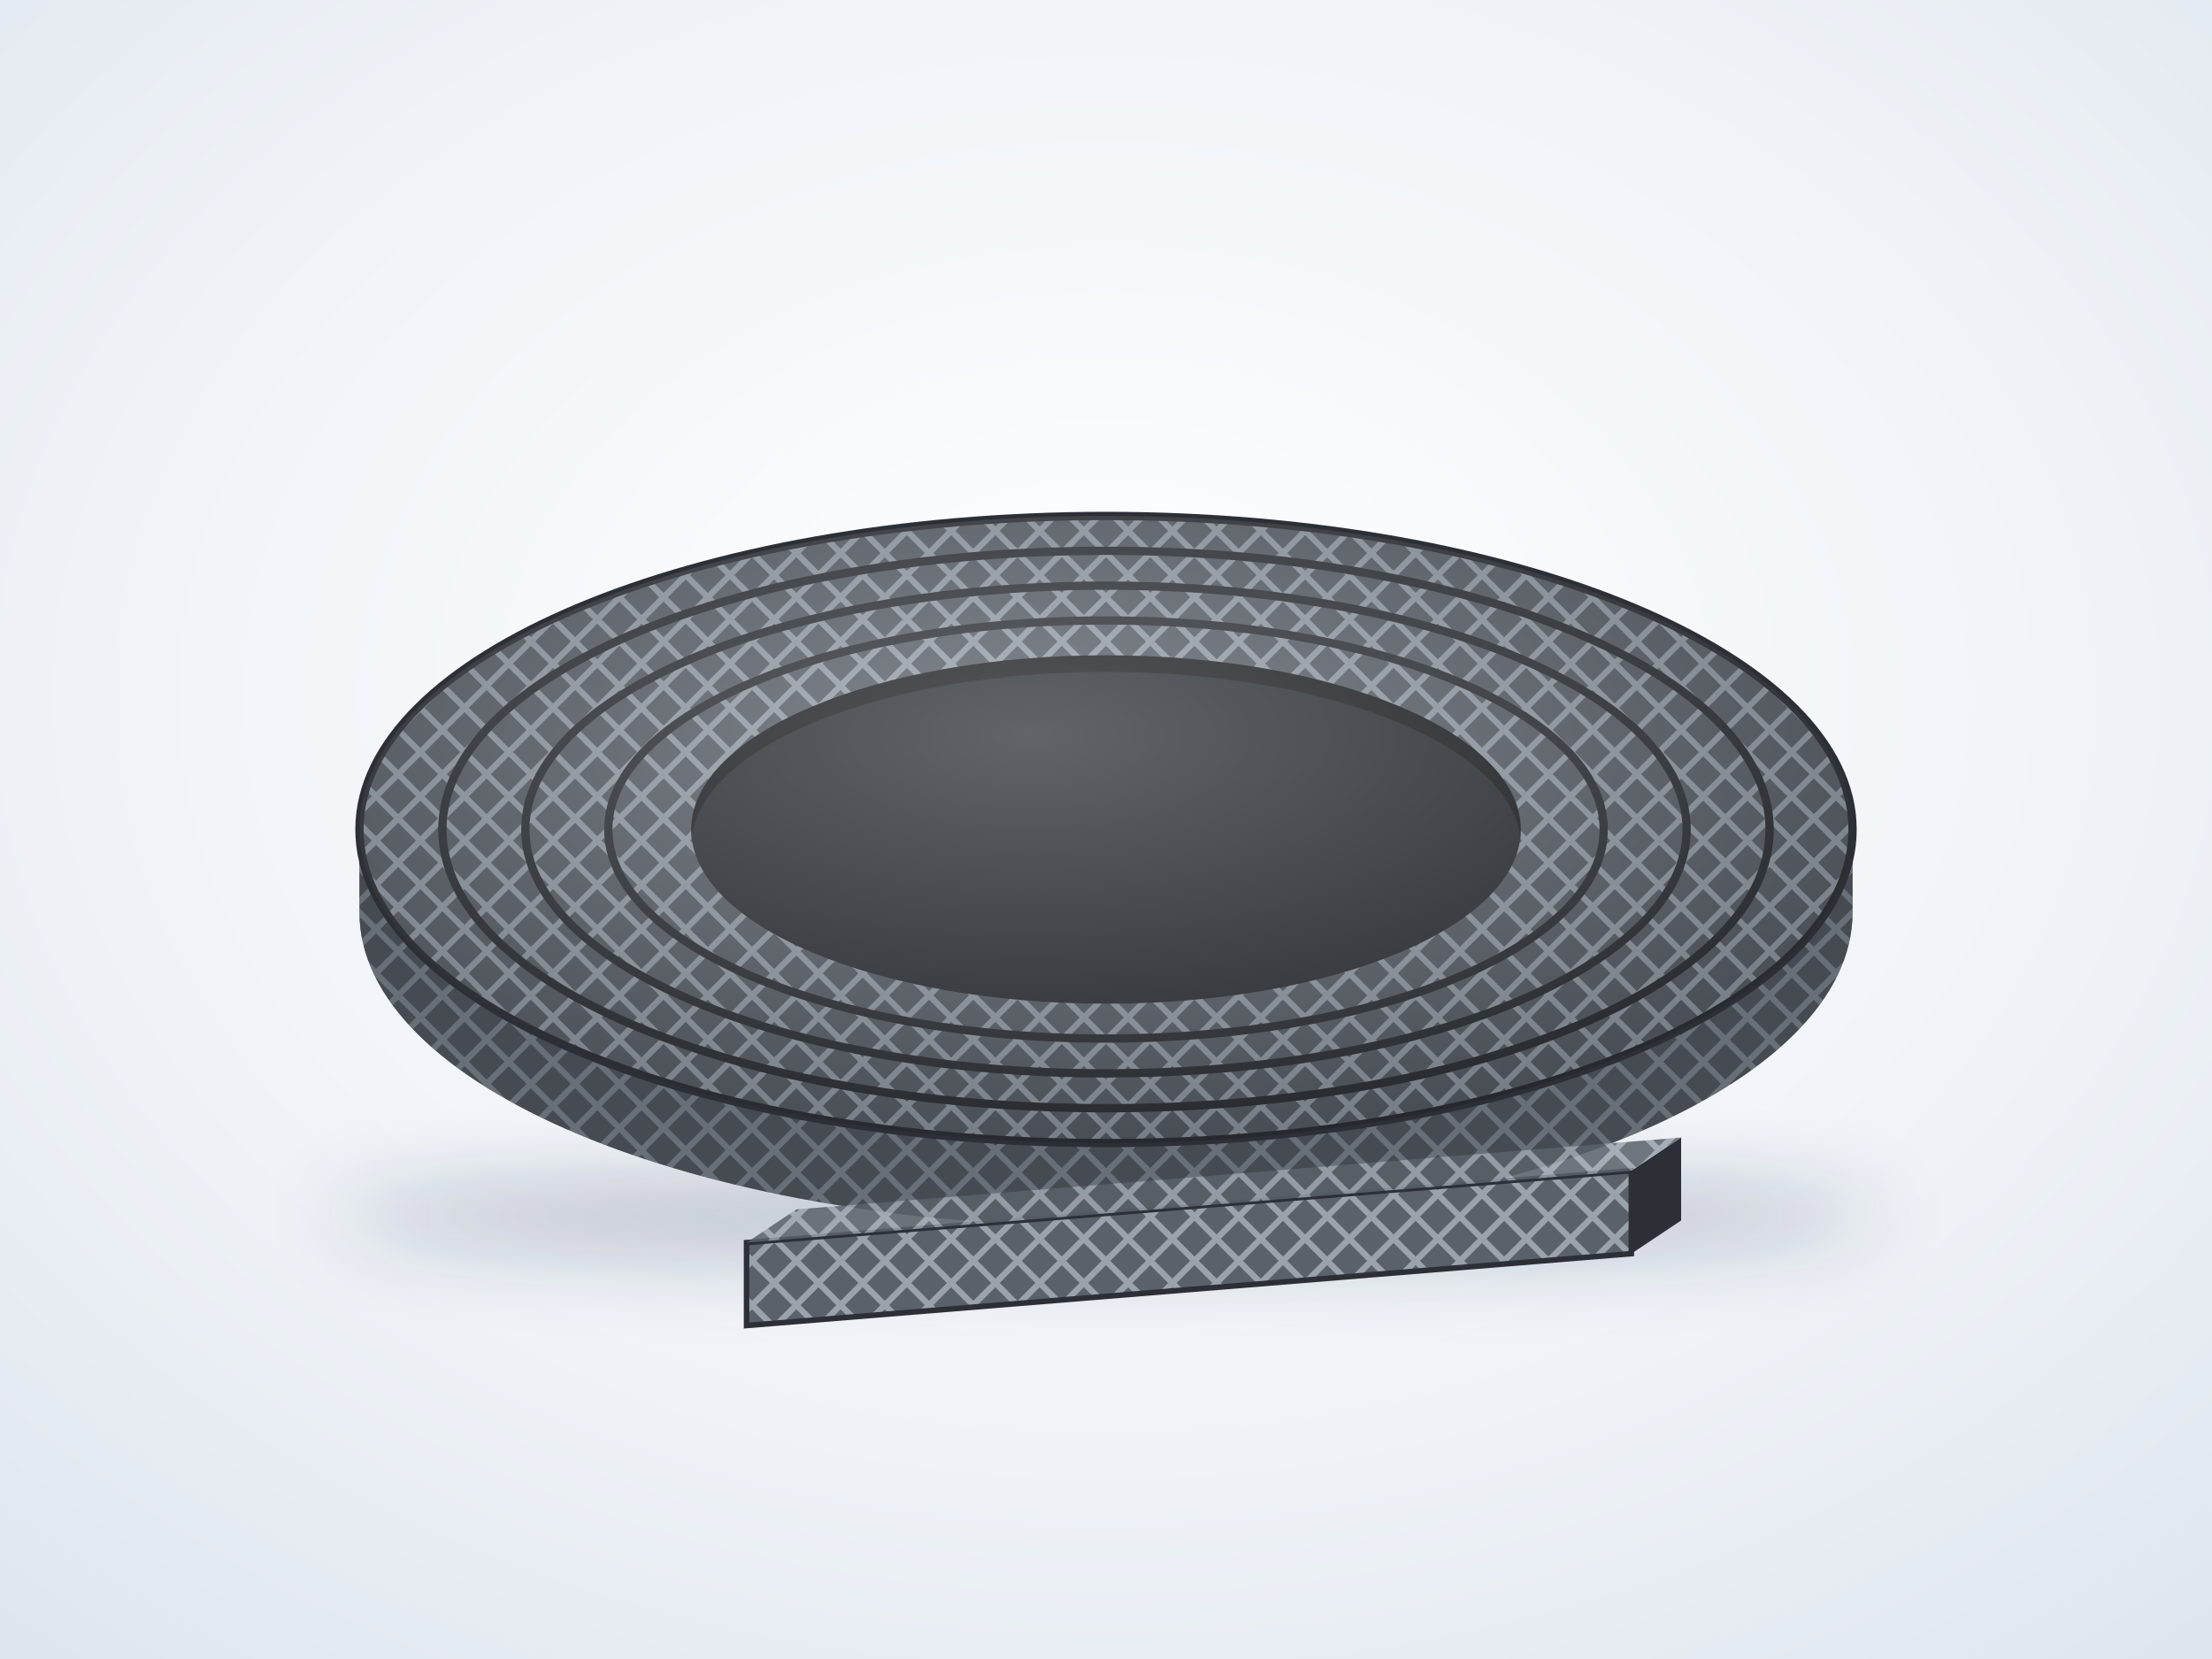
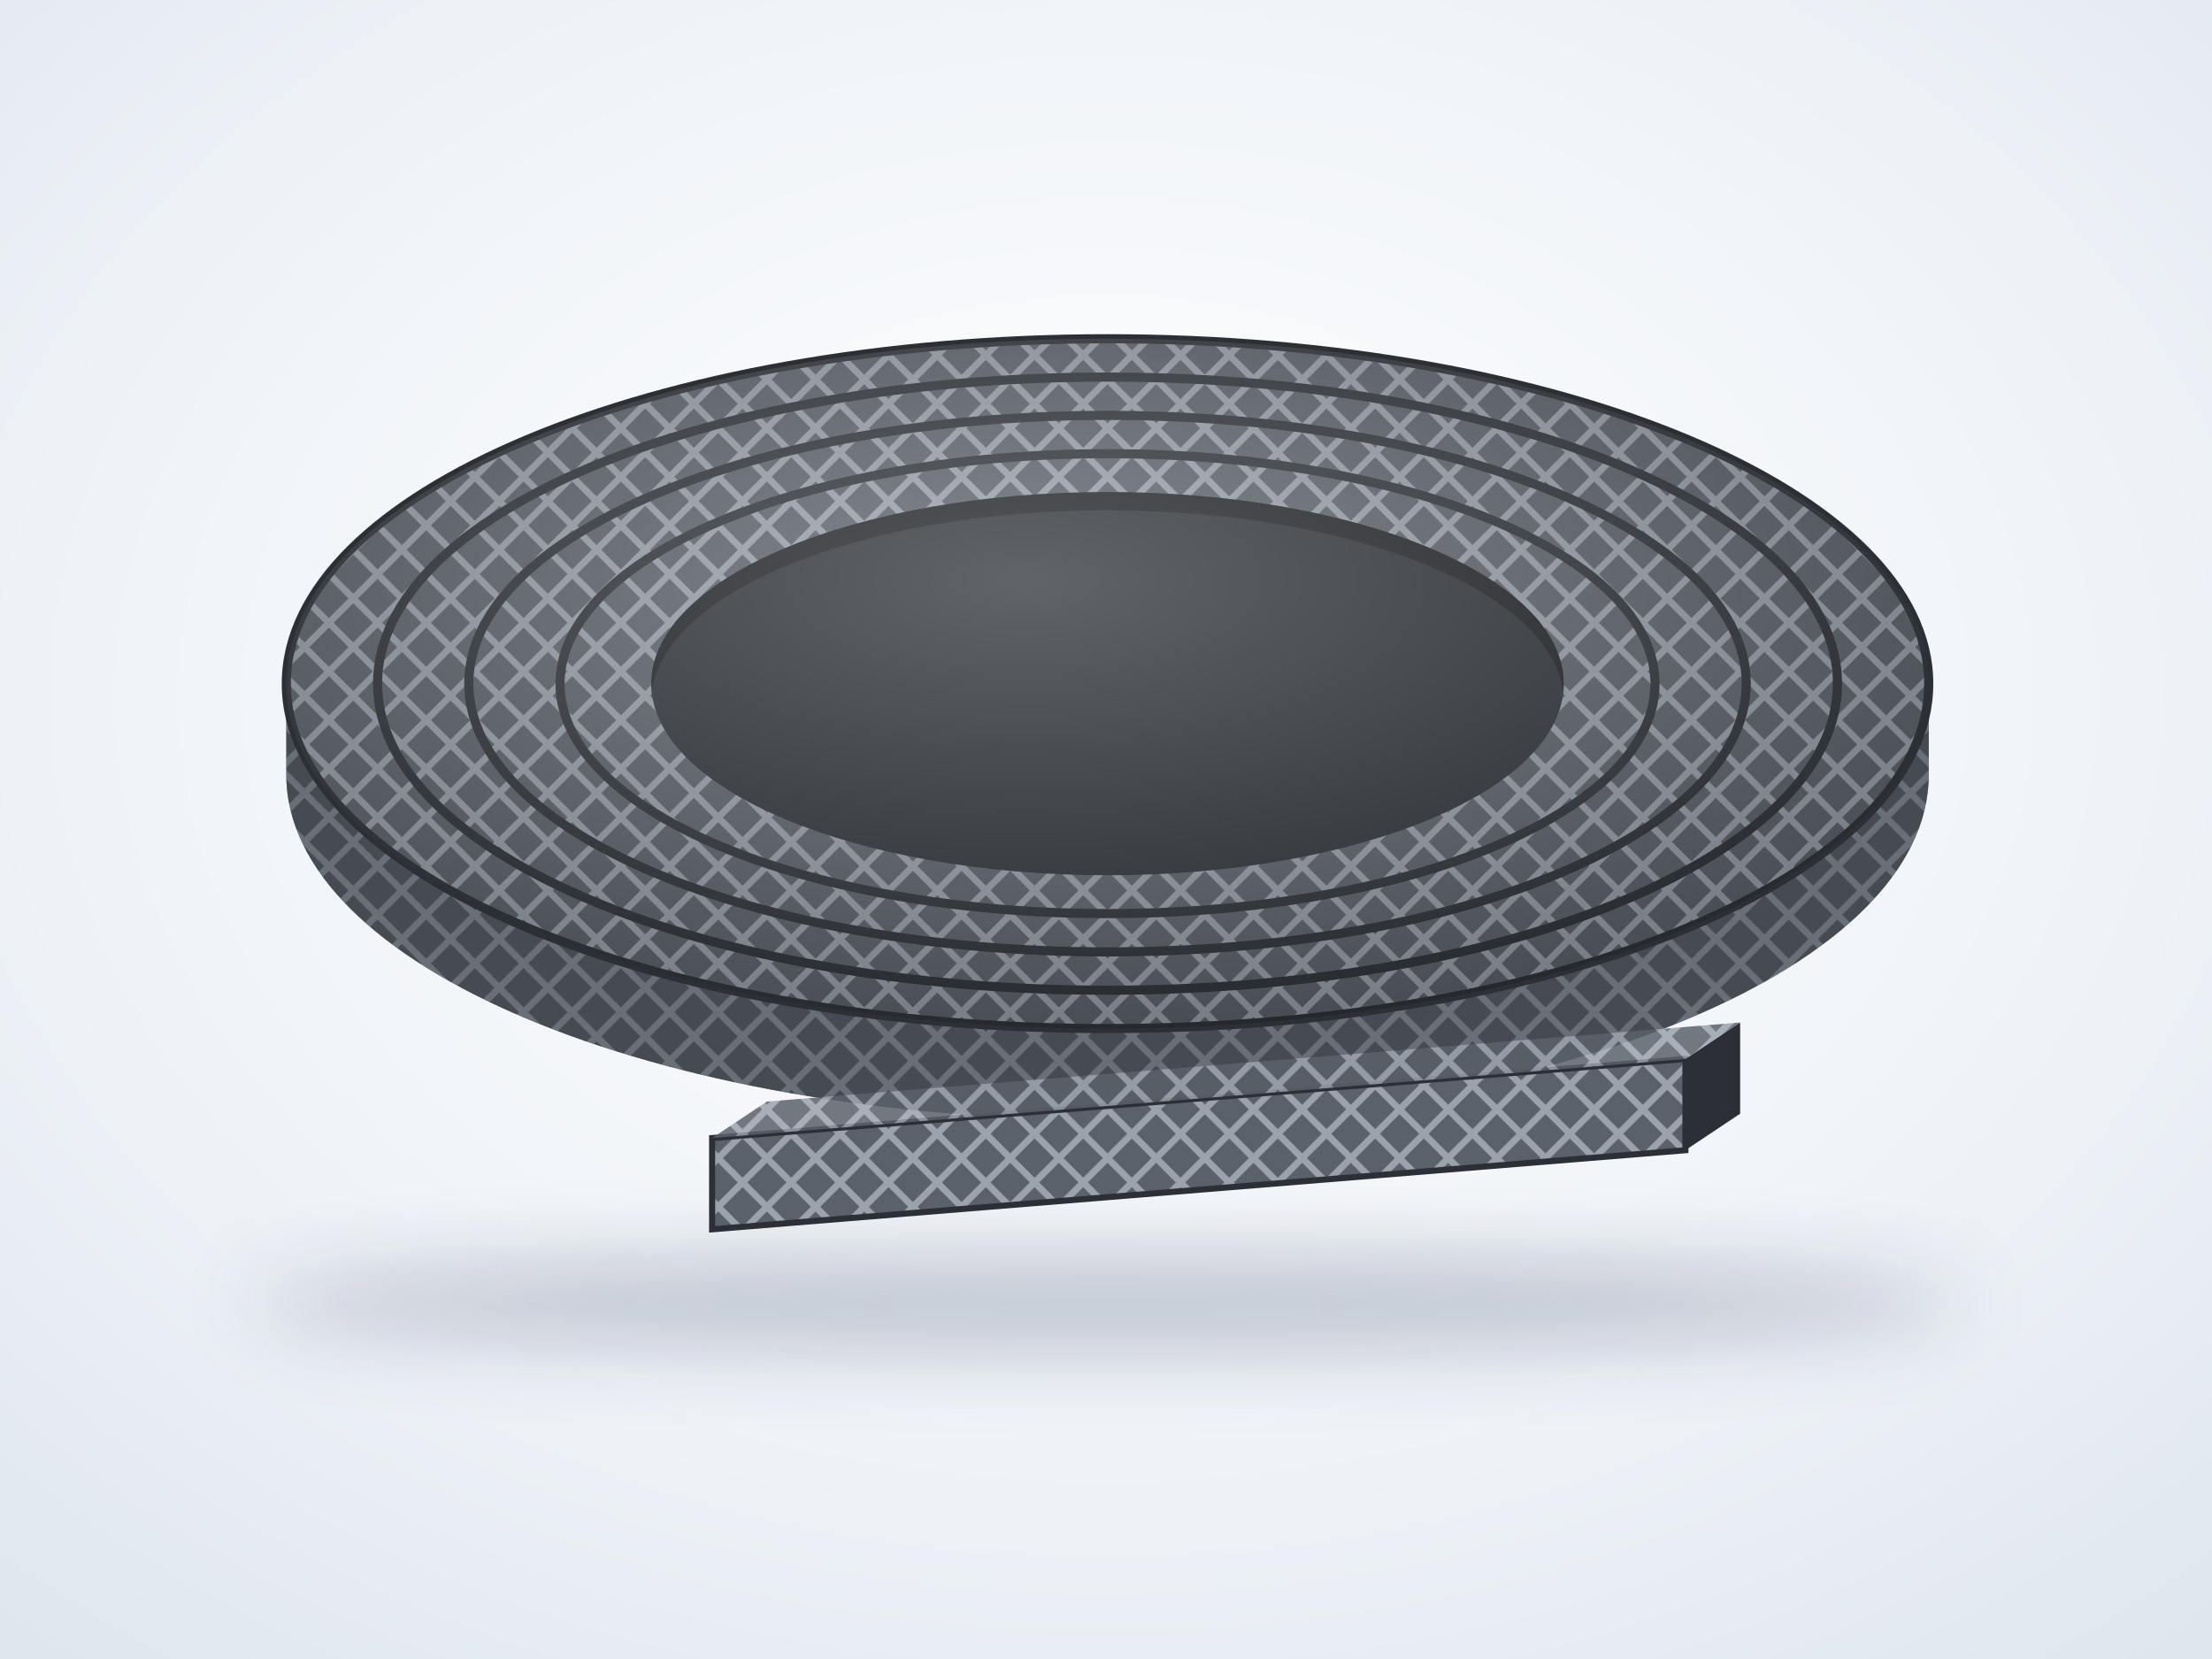
<svg xmlns="http://www.w3.org/2000/svg" viewBox="0 0 800 600" width="800" height="600">
  <defs>
    <radialGradient id="bg" cx="50%" cy="42%" r="75%">
      <stop offset="0%" stop-color="#ffffff" />
      <stop offset="65%" stop-color="#eef2f7" />
      <stop offset="100%" stop-color="#dfe6ee" />
    </radialGradient>
    <filter id="blur" x="-20%" y="-200%" width="140%" height="500%">
      <feGaussianBlur stdDeviation="14" />
    </filter>
    <filter id="soft" x="-10%" y="-10%" width="120%" height="120%">
      <feGaussianBlur stdDeviation="1.2" />
    </filter>
    <linearGradient id="steel-b" x1="0" y1="0" x2="0" y2="1">
      <stop offset="0%" stop-color="#6f7a86" />
      <stop offset="20%" stop-color="#c9d1da" />
      <stop offset="40%" stop-color="#f7f9fb" />
      <stop offset="60%" stop-color="#d4dbe3" />
      <stop offset="80%" stop-color="#9aa5b1" />
      <stop offset="100%" stop-color="#5b6570" />
    </linearGradient>
    <linearGradient id="steel-f" x1="0" y1="0" x2="1" y2="1">
      <stop offset="0%" stop-color="#f3f6f9" />
      <stop offset="50%" stop-color="#c5cdd6" />
      <stop offset="100%" stop-color="#8e99a5" />
    </linearGradient>
    <linearGradient id="steel-h" x1="0" y1="0" x2="1" y2="0">
      <stop offset="0%" stop-color="#6f7a86" />
      <stop offset="20%" stop-color="#c9d1da" />
      <stop offset="40%" stop-color="#f7f9fb" />
      <stop offset="60%" stop-color="#d4dbe3" />
      <stop offset="80%" stop-color="#9aa5b1" />
      <stop offset="100%" stop-color="#5b6570" />
    </linearGradient>
    <linearGradient id="steelDark-b" x1="0" y1="0" x2="0" y2="1">
      <stop offset="0%" stop-color="#4f5863" />
      <stop offset="20%" stop-color="#99a3ae" />
      <stop offset="40%" stop-color="#d7dde3" />
      <stop offset="60%" stop-color="#aab3bd" />
      <stop offset="80%" stop-color="#6f7984" />
      <stop offset="100%" stop-color="#3d454e" />
    </linearGradient>
    <linearGradient id="steelDark-f" x1="0" y1="0" x2="1" y2="1">
      <stop offset="0%" stop-color="#d9dfe5" />
      <stop offset="50%" stop-color="#a3adb8" />
      <stop offset="100%" stop-color="#6b7581" />
    </linearGradient>
    <linearGradient id="steelDark-h" x1="0" y1="0" x2="1" y2="0">
      <stop offset="0%" stop-color="#4f5863" />
      <stop offset="20%" stop-color="#99a3ae" />
      <stop offset="40%" stop-color="#d7dde3" />
      <stop offset="60%" stop-color="#aab3bd" />
      <stop offset="80%" stop-color="#6f7984" />
      <stop offset="100%" stop-color="#3d454e" />
    </linearGradient>
    <linearGradient id="carbon-b" x1="0" y1="0" x2="0" y2="1">
      <stop offset="0%" stop-color="#15171a" />
      <stop offset="20%" stop-color="#3b4048" />
      <stop offset="40%" stop-color="#6b727c" />
      <stop offset="60%" stop-color="#3a3f46" />
      <stop offset="80%" stop-color="#1d2024" />
      <stop offset="100%" stop-color="#0c0d0f" />
    </linearGradient>
    <linearGradient id="carbon-f" x1="0" y1="0" x2="1" y2="1">
      <stop offset="0%" stop-color="#5d646e" />
      <stop offset="50%" stop-color="#2a2e34" />
      <stop offset="100%" stop-color="#101214" />
    </linearGradient>
    <linearGradient id="carbon-h" x1="0" y1="0" x2="1" y2="0">
      <stop offset="0%" stop-color="#15171a" />
      <stop offset="20%" stop-color="#3b4048" />
      <stop offset="40%" stop-color="#6b727c" />
      <stop offset="60%" stop-color="#3a3f46" />
      <stop offset="80%" stop-color="#1d2024" />
      <stop offset="100%" stop-color="#0c0d0f" />
    </linearGradient>
    <linearGradient id="sic-b" x1="0" y1="0" x2="0" y2="1">
      <stop offset="0%" stop-color="#3a4049" />
      <stop offset="20%" stop-color="#6f7985" />
      <stop offset="40%" stop-color="#a9b3bf" />
      <stop offset="60%" stop-color="#7c8691" />
      <stop offset="80%" stop-color="#4c545e" />
      <stop offset="100%" stop-color="#2b3037" />
    </linearGradient>
    <linearGradient id="sic-f" x1="0" y1="0" x2="1" y2="1">
      <stop offset="0%" stop-color="#b6bfca" />
      <stop offset="50%" stop-color="#7d8793" />
      <stop offset="100%" stop-color="#4a525c" />
    </linearGradient>
    <linearGradient id="sic-h" x1="0" y1="0" x2="1" y2="0">
      <stop offset="0%" stop-color="#3a4049" />
      <stop offset="20%" stop-color="#6f7985" />
      <stop offset="40%" stop-color="#a9b3bf" />
      <stop offset="60%" stop-color="#7c8691" />
      <stop offset="80%" stop-color="#4c545e" />
      <stop offset="100%" stop-color="#2b3037" />
    </linearGradient>
    <linearGradient id="tc-b" x1="0" y1="0" x2="0" y2="1">
      <stop offset="0%" stop-color="#7a7f86" />
      <stop offset="20%" stop-color="#c4c9cf" />
      <stop offset="40%" stop-color="#eef1f4" />
      <stop offset="60%" stop-color="#c9ced4" />
      <stop offset="80%" stop-color="#8d939a" />
      <stop offset="100%" stop-color="#62676e" />
    </linearGradient>
    <linearGradient id="tc-f" x1="0" y1="0" x2="1" y2="1">
      <stop offset="0%" stop-color="#f4f6f8" />
      <stop offset="50%" stop-color="#c6cbd1" />
      <stop offset="100%" stop-color="#8a9097" />
    </linearGradient>
    <linearGradient id="tc-h" x1="0" y1="0" x2="1" y2="0">
      <stop offset="0%" stop-color="#7a7f86" />
      <stop offset="20%" stop-color="#c4c9cf" />
      <stop offset="40%" stop-color="#eef1f4" />
      <stop offset="60%" stop-color="#c9ced4" />
      <stop offset="80%" stop-color="#8d939a" />
      <stop offset="100%" stop-color="#62676e" />
    </linearGradient>
    <linearGradient id="ceramic-b" x1="0" y1="0" x2="0" y2="1">
      <stop offset="0%" stop-color="#c9c5b8" />
      <stop offset="20%" stop-color="#ece9df" />
      <stop offset="40%" stop-color="#fffdf6" />
      <stop offset="60%" stop-color="#efece2" />
      <stop offset="80%" stop-color="#d4d0c3" />
      <stop offset="100%" stop-color="#b3ae9f" />
    </linearGradient>
    <linearGradient id="ceramic-f" x1="0" y1="0" x2="1" y2="1">
      <stop offset="0%" stop-color="#fffef9" />
      <stop offset="50%" stop-color="#ece8dc" />
      <stop offset="100%" stop-color="#cfcabb" />
    </linearGradient>
    <linearGradient id="ceramic-h" x1="0" y1="0" x2="1" y2="0">
      <stop offset="0%" stop-color="#c9c5b8" />
      <stop offset="20%" stop-color="#ece9df" />
      <stop offset="40%" stop-color="#fffdf6" />
      <stop offset="60%" stop-color="#efece2" />
      <stop offset="80%" stop-color="#d4d0c3" />
      <stop offset="100%" stop-color="#b3ae9f" />
    </linearGradient>
    <linearGradient id="rubber-b" x1="0" y1="0" x2="0" y2="1">
      <stop offset="0%" stop-color="#0d0e10" />
      <stop offset="20%" stop-color="#26292d" />
      <stop offset="40%" stop-color="#40444a" />
      <stop offset="60%" stop-color="#282b2f" />
      <stop offset="80%" stop-color="#141517" />
      <stop offset="100%" stop-color="#070808" />
    </linearGradient>
    <linearGradient id="rubber-f" x1="0" y1="0" x2="1" y2="1">
      <stop offset="0%" stop-color="#3b3f45" />
      <stop offset="50%" stop-color="#1f2226" />
      <stop offset="100%" stop-color="#0c0d0f" />
    </linearGradient>
    <linearGradient id="rubber-h" x1="0" y1="0" x2="1" y2="0">
      <stop offset="0%" stop-color="#0d0e10" />
      <stop offset="20%" stop-color="#26292d" />
      <stop offset="40%" stop-color="#40444a" />
      <stop offset="60%" stop-color="#282b2f" />
      <stop offset="80%" stop-color="#141517" />
      <stop offset="100%" stop-color="#070808" />
    </linearGradient>
    <linearGradient id="cast-b" x1="0" y1="0" x2="0" y2="1">
      <stop offset="0%" stop-color="#3f4a57" />
      <stop offset="20%" stop-color="#76828f" />
      <stop offset="40%" stop-color="#a6b1bd" />
      <stop offset="60%" stop-color="#7f8b97" />
      <stop offset="80%" stop-color="#55606c" />
      <stop offset="100%" stop-color="#333c46" />
    </linearGradient>
    <linearGradient id="cast-f" x1="0" y1="0" x2="1" y2="1">
      <stop offset="0%" stop-color="#b3bdc8" />
      <stop offset="50%" stop-color="#7d8894" />
      <stop offset="100%" stop-color="#505a66" />
    </linearGradient>
    <linearGradient id="cast-h" x1="0" y1="0" x2="1" y2="0">
      <stop offset="0%" stop-color="#3f4a57" />
      <stop offset="20%" stop-color="#76828f" />
      <stop offset="40%" stop-color="#a6b1bd" />
      <stop offset="60%" stop-color="#7f8b97" />
      <stop offset="80%" stop-color="#55606c" />
      <stop offset="100%" stop-color="#333c46" />
    </linearGradient>
    <linearGradient id="brass-b" x1="0" y1="0" x2="0" y2="1">
      <stop offset="0%" stop-color="#7a5a1c" />
      <stop offset="20%" stop-color="#c79b3f" />
      <stop offset="40%" stop-color="#f2d488" />
      <stop offset="60%" stop-color="#cfa550" />
      <stop offset="80%" stop-color="#946d25" />
      <stop offset="100%" stop-color="#5f4413" />
    </linearGradient>
    <linearGradient id="brass-f" x1="0" y1="0" x2="1" y2="1">
      <stop offset="0%" stop-color="#f5dc98" />
      <stop offset="50%" stop-color="#c99d44" />
      <stop offset="100%" stop-color="#8a6420" />
    </linearGradient>
    <linearGradient id="brass-h" x1="0" y1="0" x2="1" y2="0">
      <stop offset="0%" stop-color="#7a5a1c" />
      <stop offset="20%" stop-color="#c79b3f" />
      <stop offset="40%" stop-color="#f2d488" />
      <stop offset="60%" stop-color="#cfa550" />
      <stop offset="80%" stop-color="#946d25" />
      <stop offset="100%" stop-color="#5f4413" />
    </linearGradient>
    <linearGradient id="blue-b" x1="0" y1="0" x2="0" y2="1">
      <stop offset="0%" stop-color="#123a7a" />
      <stop offset="20%" stop-color="#2a63c4" />
      <stop offset="40%" stop-color="#6d9df0" />
      <stop offset="60%" stop-color="#3570d6" />
      <stop offset="80%" stop-color="#1c4ea8" />
      <stop offset="100%" stop-color="#0e2d61" />
    </linearGradient>
    <linearGradient id="blue-f" x1="0" y1="0" x2="1" y2="1">
      <stop offset="0%" stop-color="#78a6f2" />
      <stop offset="50%" stop-color="#3a73d8" />
      <stop offset="100%" stop-color="#1a4799" />
    </linearGradient>
    <linearGradient id="blue-h" x1="0" y1="0" x2="1" y2="0">
      <stop offset="0%" stop-color="#123a7a" />
      <stop offset="20%" stop-color="#2a63c4" />
      <stop offset="40%" stop-color="#6d9df0" />
      <stop offset="60%" stop-color="#3570d6" />
      <stop offset="80%" stop-color="#1c4ea8" />
      <stop offset="100%" stop-color="#0e2d61" />
    </linearGradient>
    <linearGradient id="orange-b" x1="0" y1="0" x2="0" y2="1">
      <stop offset="0%" stop-color="#9a4a0b" />
      <stop offset="20%" stop-color="#e07a1f" />
      <stop offset="40%" stop-color="#ffb266" />
      <stop offset="60%" stop-color="#ea8a33" />
      <stop offset="80%" stop-color="#b85c12" />
      <stop offset="100%" stop-color="#7a3a08" />
    </linearGradient>
    <linearGradient id="orange-f" x1="0" y1="0" x2="1" y2="1">
      <stop offset="0%" stop-color="#ffc080" />
      <stop offset="50%" stop-color="#e8842a" />
      <stop offset="100%" stop-color="#a95410" />
    </linearGradient>
    <linearGradient id="orange-h" x1="0" y1="0" x2="1" y2="0">
      <stop offset="0%" stop-color="#9a4a0b" />
      <stop offset="20%" stop-color="#e07a1f" />
      <stop offset="40%" stop-color="#ffb266" />
      <stop offset="60%" stop-color="#ea8a33" />
      <stop offset="80%" stop-color="#b85c12" />
      <stop offset="100%" stop-color="#7a3a08" />
    </linearGradient>
    <linearGradient id="hole-b" x1="0" y1="0" x2="0" y2="1">
      <stop offset="0%" stop-color="#0b0c0e" />
      <stop offset="20%" stop-color="#1d2024" />
      <stop offset="40%" stop-color="#2c3036" />
      <stop offset="60%" stop-color="#1a1d21" />
      <stop offset="80%" stop-color="#0b0c0e" />
      <stop offset="100%" stop-color="#050506" />
    </linearGradient>
    <linearGradient id="hole-f" x1="0" y1="0" x2="1" y2="1">
      <stop offset="0%" stop-color="#1c1f23" />
      <stop offset="50%" stop-color="#0e0f11" />
      <stop offset="100%" stop-color="#050506" />
    </linearGradient>
    <linearGradient id="hole-h" x1="0" y1="0" x2="1" y2="0">
      <stop offset="0%" stop-color="#0b0c0e" />
      <stop offset="20%" stop-color="#1d2024" />
      <stop offset="40%" stop-color="#2c3036" />
      <stop offset="60%" stop-color="#1a1d21" />
      <stop offset="80%" stop-color="#0b0c0e" />
      <stop offset="100%" stop-color="#050506" />
    </linearGradient>
  </defs>
  <rect width="800" height="600" fill="url(#bg)" />
-   <ellipse cx="400" cy="440" rx="280" ry="18" fill="#0b1f3f" opacity="0.22" filter="url(#blur)" />
-   <defs>
-     <pattern id="braid" width="16" height="16" patternUnits="userSpaceOnUse" patternTransform="rotate(0)">
-       <rect width="16" height="16" fill="#5b616a" />
-       <path d="M0 8L8 0M8 16L16 8M0 8L8 16M8 0L16 8" stroke="#9aa2ac" stroke-width="2.2" />
-     </pattern>
-     <radialGradient id="pkshade" cx="45%" cy="35%" r="70%">
-       <stop offset="0%" stop-color="#fff" stop-opacity=".25" />
-       <stop offset="100%" stop-color="#000" stop-opacity=".25" />
-     </radialGradient>
-   </defs>
-   <path d="M130 300V330A270 113.4 0 0 0 670 330V300Z" fill="#2c3036" />
-   <path d="M130 300V330A270 113.4 0 0 0 670 330V300Z" fill="url(#braid)" opacity=".55" />
-   <ellipse cx="400" cy="300" rx="270" ry="113.4" fill="url(#braid)" stroke="#2c3036" stroke-width="3" />
-   <ellipse cx="400" cy="300" rx="240" ry="100.8" fill="url(#braid)" stroke="#2c3036" stroke-width="3" />
-   <ellipse cx="400" cy="300" rx="210" ry="88.2" fill="url(#braid)" stroke="#2c3036" stroke-width="3" />
-   <ellipse cx="400" cy="300" rx="180" ry="75.6" fill="url(#braid)" stroke="#2c3036" stroke-width="3" />
-   <ellipse cx="400" cy="300" rx="150" ry="63" fill="#2c3036" />
-   <path d="M250 300A150 63 0 0 1 550 300V306A150 63 0 0 0 250 306Z" fill="#000" opacity=".35" />
-   <ellipse cx="400" cy="300" rx="270" ry="113.4" fill="url(#pkshade)" />
-   <path d="M270 449.4L590 423.4l0 30L270 479.4Z" fill="url(#braid)" stroke="#2c3036" stroke-width="2" />
-   <path d="M590 423.4l18 -12v30l-18 12Z" fill="#2c3036" />
-   <path d="M270 449.4l18 -12L608 411.4L590 423.4Z" fill="url(#braid)" opacity=".85" />
+   <ellipse cx="400" cy="471.25" rx="310.6" ry="18" fill="#0b1f3f" opacity="0.22" filter="url(#blur)" />
+   <g transform="translate(400 283) scale(1.1) translate(-399.5 -332.5)">
+     <defs>
+       <pattern id="braid" width="16" height="16" patternUnits="userSpaceOnUse" patternTransform="rotate(0)">
+         <rect width="16" height="16" fill="#5b616a" />
+         <path d="M0 8L8 0M8 16L16 8M0 8L8 16M8 0L16 8" stroke="#9aa2ac" stroke-width="2.2" />
+       </pattern>
+       <radialGradient id="pkshade" cx="45%" cy="35%" r="70%">
+         <stop offset="0%" stop-color="#fff" stop-opacity=".25" />
+         <stop offset="100%" stop-color="#000" stop-opacity=".25" />
+       </radialGradient>
+     </defs>
+     <path d="M130 300V330A270 113.4 0 0 0 670 330V300Z" fill="#2c3036" />
+     <path d="M130 300V330A270 113.4 0 0 0 670 330V300Z" fill="url(#braid)" opacity=".55" />
+     <ellipse cx="400" cy="300" rx="270" ry="113.4" fill="url(#braid)" stroke="#2c3036" stroke-width="3" />
+     <ellipse cx="400" cy="300" rx="240" ry="100.8" fill="url(#braid)" stroke="#2c3036" stroke-width="3" />
+     <ellipse cx="400" cy="300" rx="210" ry="88.2" fill="url(#braid)" stroke="#2c3036" stroke-width="3" />
+     <ellipse cx="400" cy="300" rx="180" ry="75.6" fill="url(#braid)" stroke="#2c3036" stroke-width="3" />
+     <ellipse cx="400" cy="300" rx="150" ry="63" fill="#2c3036" />
+     <path d="M250 300A150 63 0 0 1 550 300V306A150 63 0 0 0 250 306Z" fill="#000" opacity=".35" />
+     <ellipse cx="400" cy="300" rx="270" ry="113.4" fill="url(#pkshade)" />
+     <path d="M270 449.4L590 423.4l0 30L270 479.4Z" fill="url(#braid)" stroke="#2c3036" stroke-width="2" />
+     <path d="M590 423.4l18 -12v30l-18 12Z" fill="#2c3036" />
+     <path d="M270 449.4l18 -12L608 411.4L590 423.4Z" fill="url(#braid)" opacity=".85" />
+   </g>
</svg>
